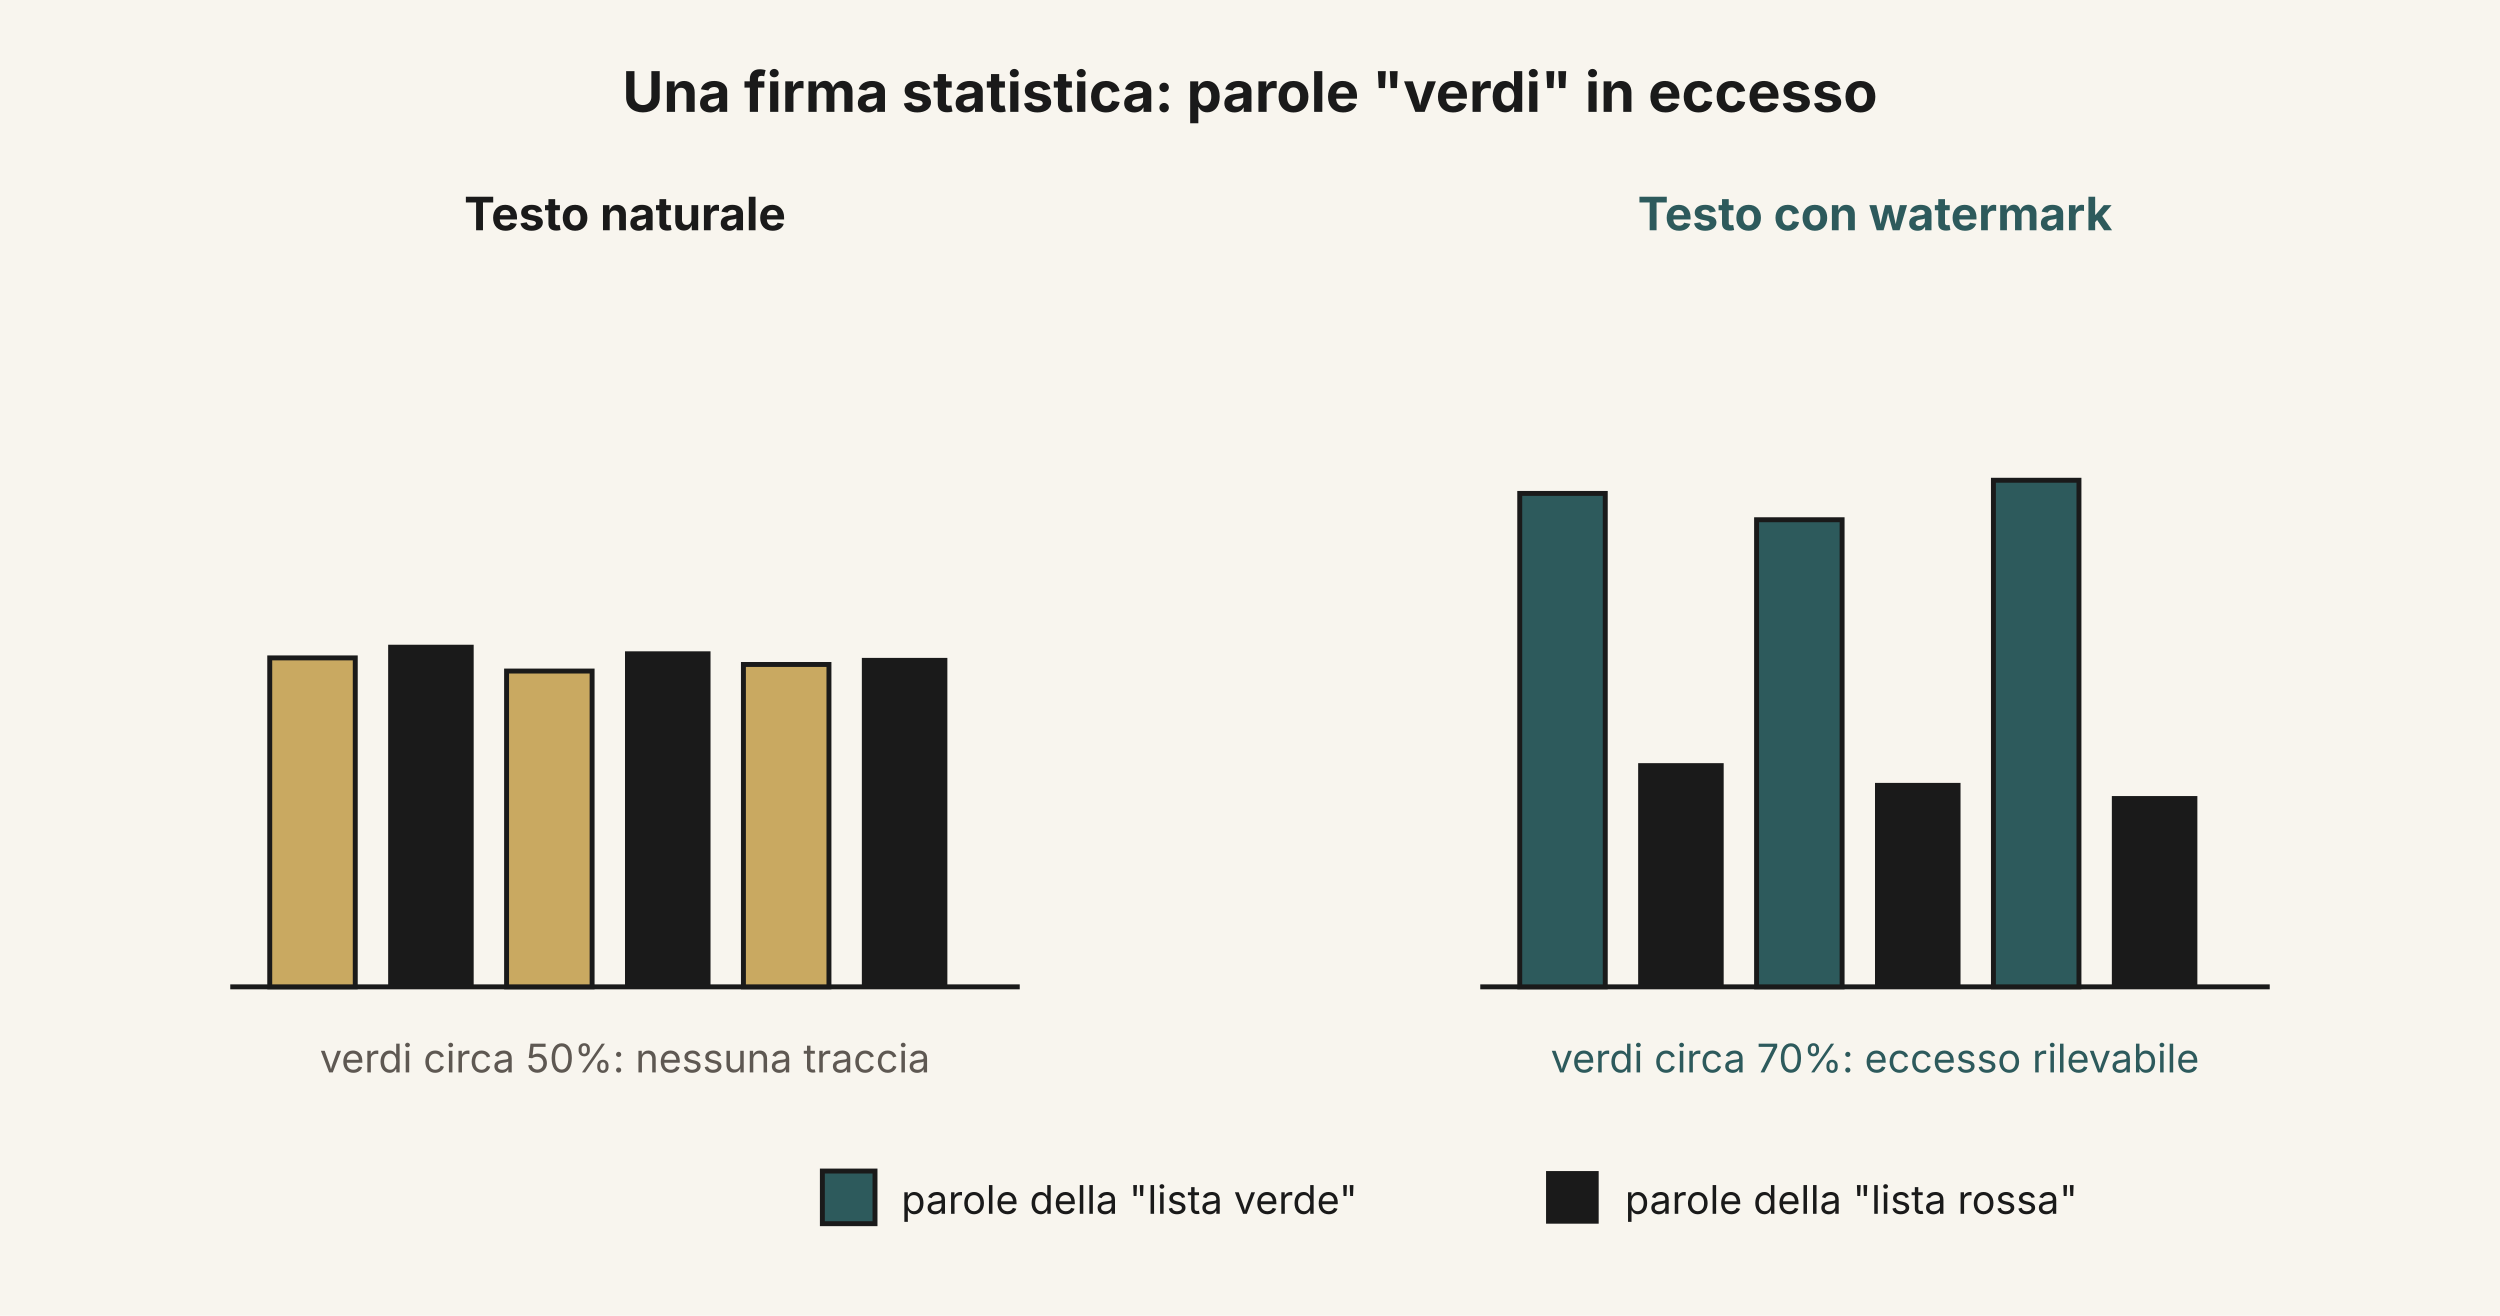
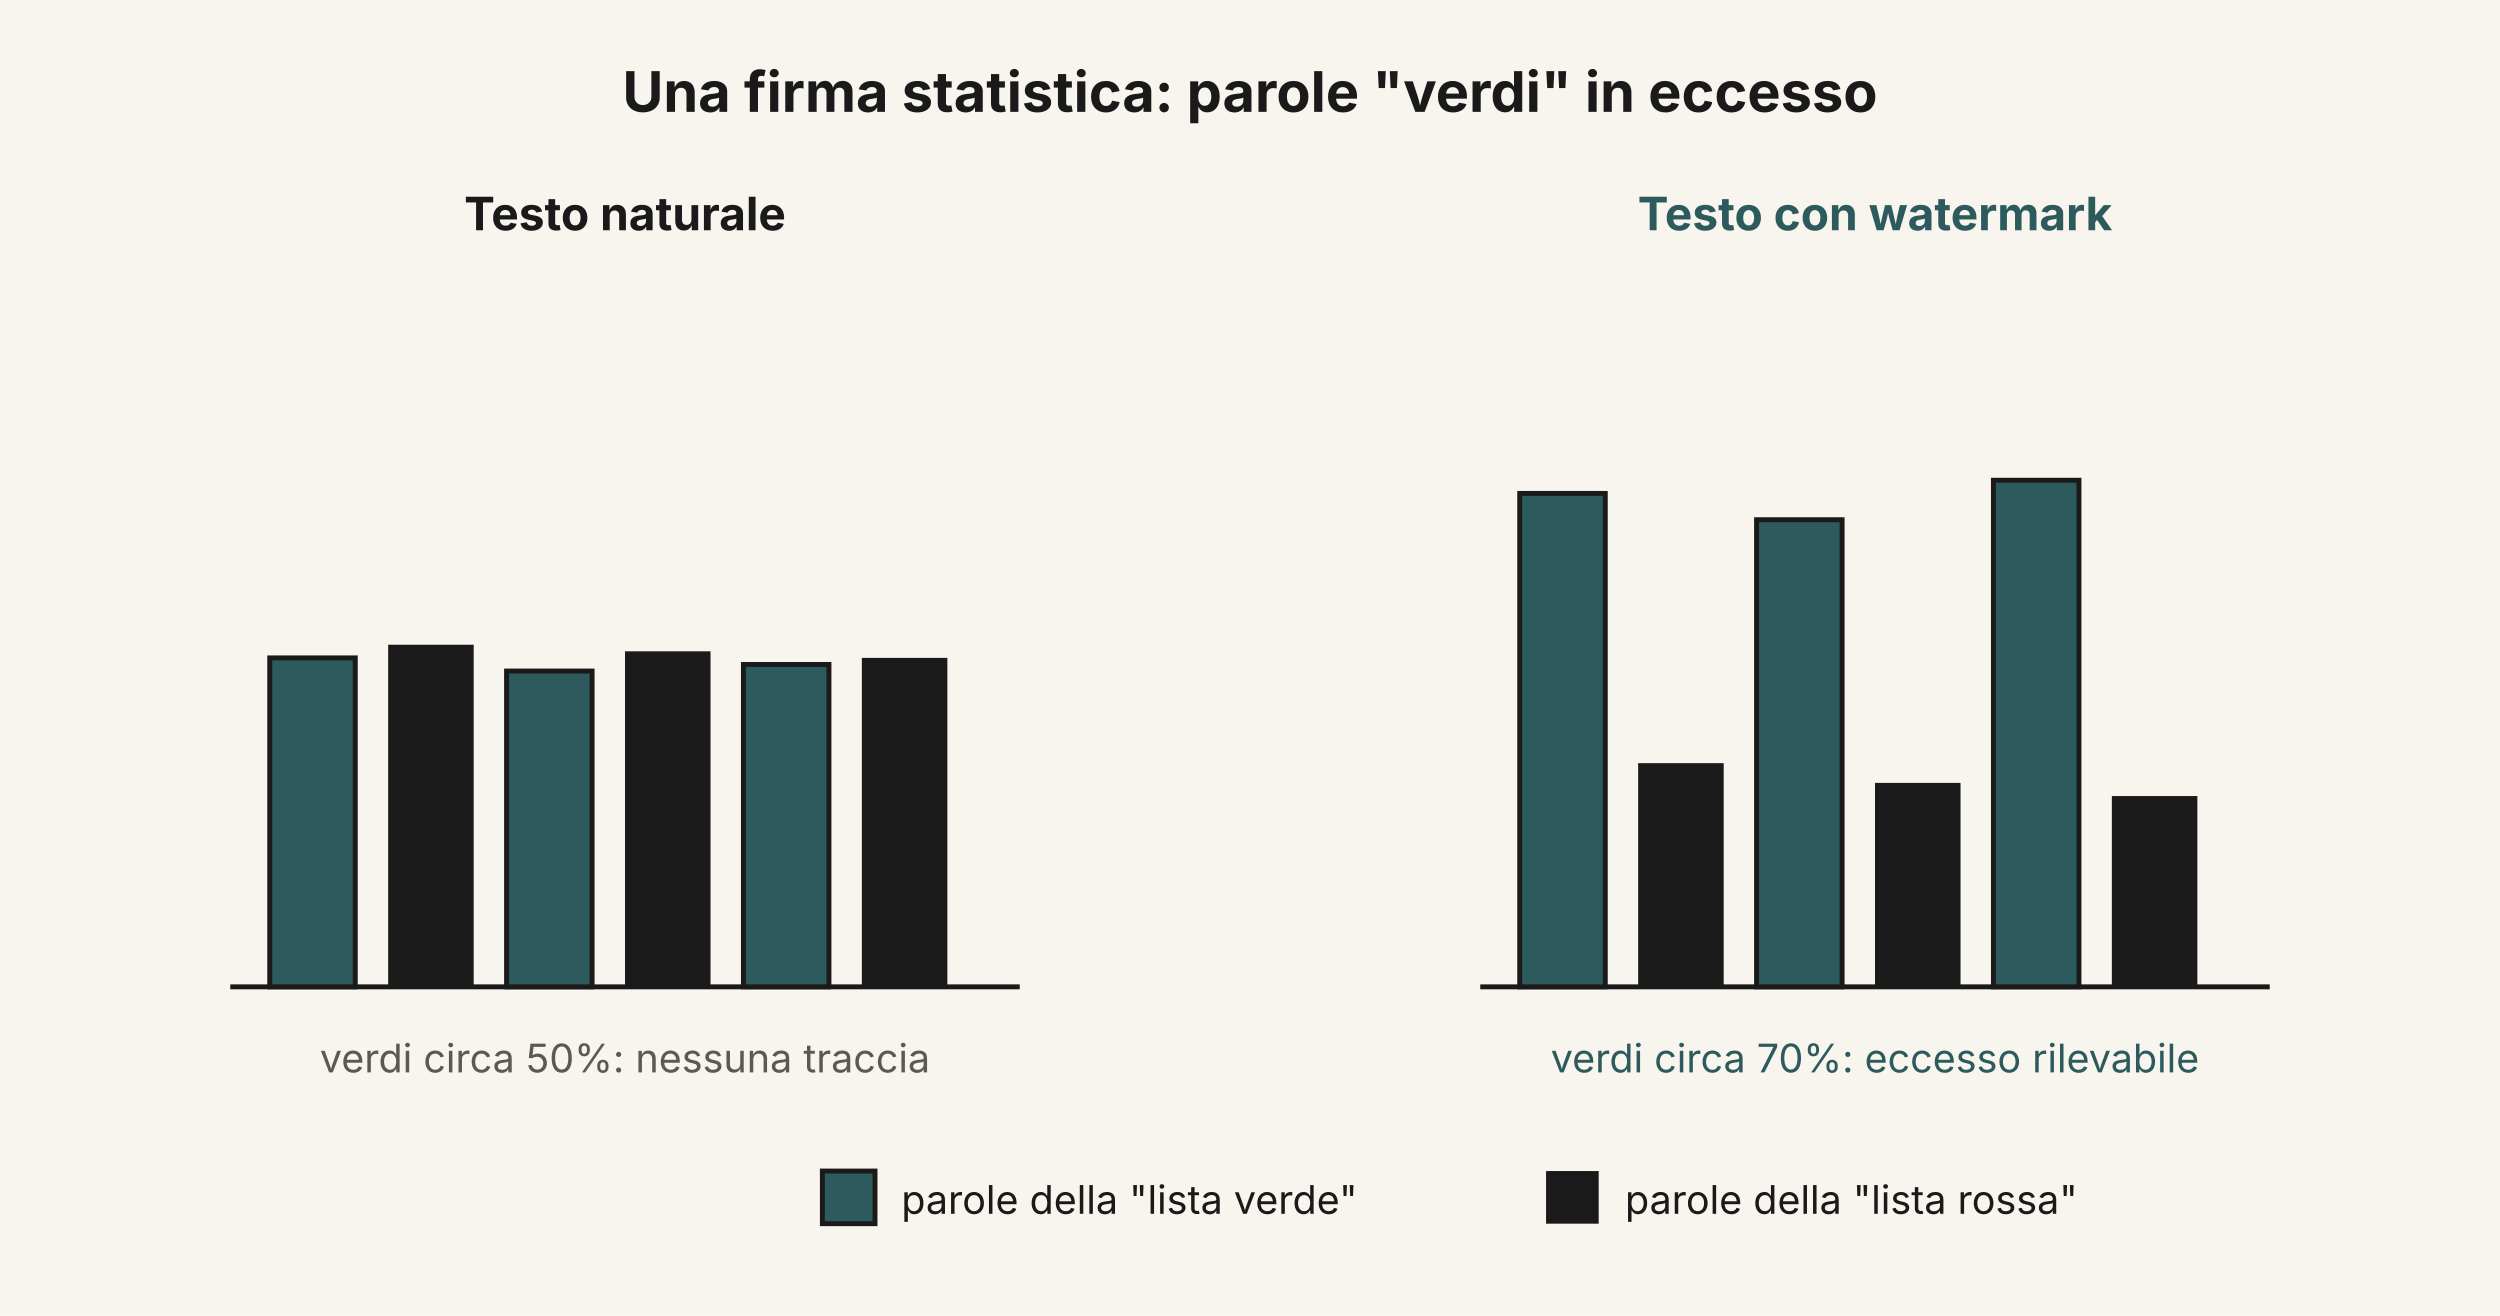
<svg xmlns="http://www.w3.org/2000/svg" viewBox="0 0 760 400" width="100%" role="img" aria-label="Schema: la firma statistica di un watermark nel testo generato">
  <rect x="0" y="0" width="760" height="400" fill="#F8F5EE" />
  <text x="380" y="34" text-anchor="middle" font-family="Inter, system-ui, sans-serif" font-size="17" font-weight="bold" fill="#1A1A1A">Una firma statistica: parole "verdi" in eccesso</text>
  <text x="190" y="70" text-anchor="middle" font-family="Inter, system-ui, sans-serif" font-size="14" font-weight="bold" fill="#1A1A1A">Testo naturale</text>
  <line x1="70" y1="300" x2="310" y2="300" stroke="#1A1A1A" stroke-width="1.5" />
-   <rect x="82" y="200" width="26" height="100" fill="#C9A961" stroke="#1A1A1A" stroke-width="1.5" />
+   <rect x="82" y="200" width="26" height="100" fill="#2D5A5C" stroke="#1A1A1A" stroke-width="1.5" />
  <rect x="118" y="196" width="26" height="104" fill="#1A1A1A" />
-   <rect x="154" y="204" width="26" height="96" fill="#C9A961" stroke="#1A1A1A" stroke-width="1.5" />
+   <rect x="154" y="204" width="26" height="96" fill="#2D5A5C" stroke="#1A1A1A" stroke-width="1.5" />
  <rect x="190" y="198" width="26" height="102" fill="#1A1A1A" />
-   <rect x="226" y="202" width="26" height="98" fill="#C9A961" stroke="#1A1A1A" stroke-width="1.5" />
+   <rect x="226" y="202" width="26" height="98" fill="#2D5A5C" stroke="#1A1A1A" stroke-width="1.5" />
  <rect x="262" y="200" width="26" height="100" fill="#1A1A1A" />
  <text x="190" y="326" text-anchor="middle" font-family="Inter, system-ui, sans-serif" font-size="12" fill="#5E5852">verdi circa 50%: nessuna traccia</text>
  <text x="570" y="70" text-anchor="middle" font-family="Inter, system-ui, sans-serif" font-size="14" font-weight="bold" fill="#2D5A5C">Testo con watermark</text>
  <line x1="450" y1="300" x2="690" y2="300" stroke="#1A1A1A" stroke-width="1.5" />
  <rect x="462" y="150" width="26" height="150" fill="#2D5A5C" stroke="#1A1A1A" stroke-width="1.5" />
  <rect x="498" y="232" width="26" height="68" fill="#1A1A1A" />
  <rect x="534" y="158" width="26" height="142" fill="#2D5A5C" stroke="#1A1A1A" stroke-width="1.5" />
  <rect x="570" y="238" width="26" height="62" fill="#1A1A1A" />
  <rect x="606" y="146" width="26" height="154" fill="#2D5A5C" stroke="#1A1A1A" stroke-width="1.5" />
  <rect x="642" y="242" width="26" height="58" fill="#1A1A1A" />
  <text x="570" y="326" text-anchor="middle" font-family="Inter, system-ui, sans-serif" font-size="12" fill="#2D5A5C">verdi circa 70%: eccesso rilevabile</text>
  <rect x="250" y="356" width="16" height="16" fill="#2D5A5C" stroke="#1A1A1A" stroke-width="1.5" />
  <text x="274" y="369" font-family="Inter, system-ui, sans-serif" font-size="12" fill="#1A1A1A">parole della "lista verde"</text>
  <rect x="470" y="356" width="16" height="16" fill="#1A1A1A" />
  <text x="494" y="369" font-family="Inter, system-ui, sans-serif" font-size="12" fill="#1A1A1A">parole della "lista rossa"</text>
</svg>
